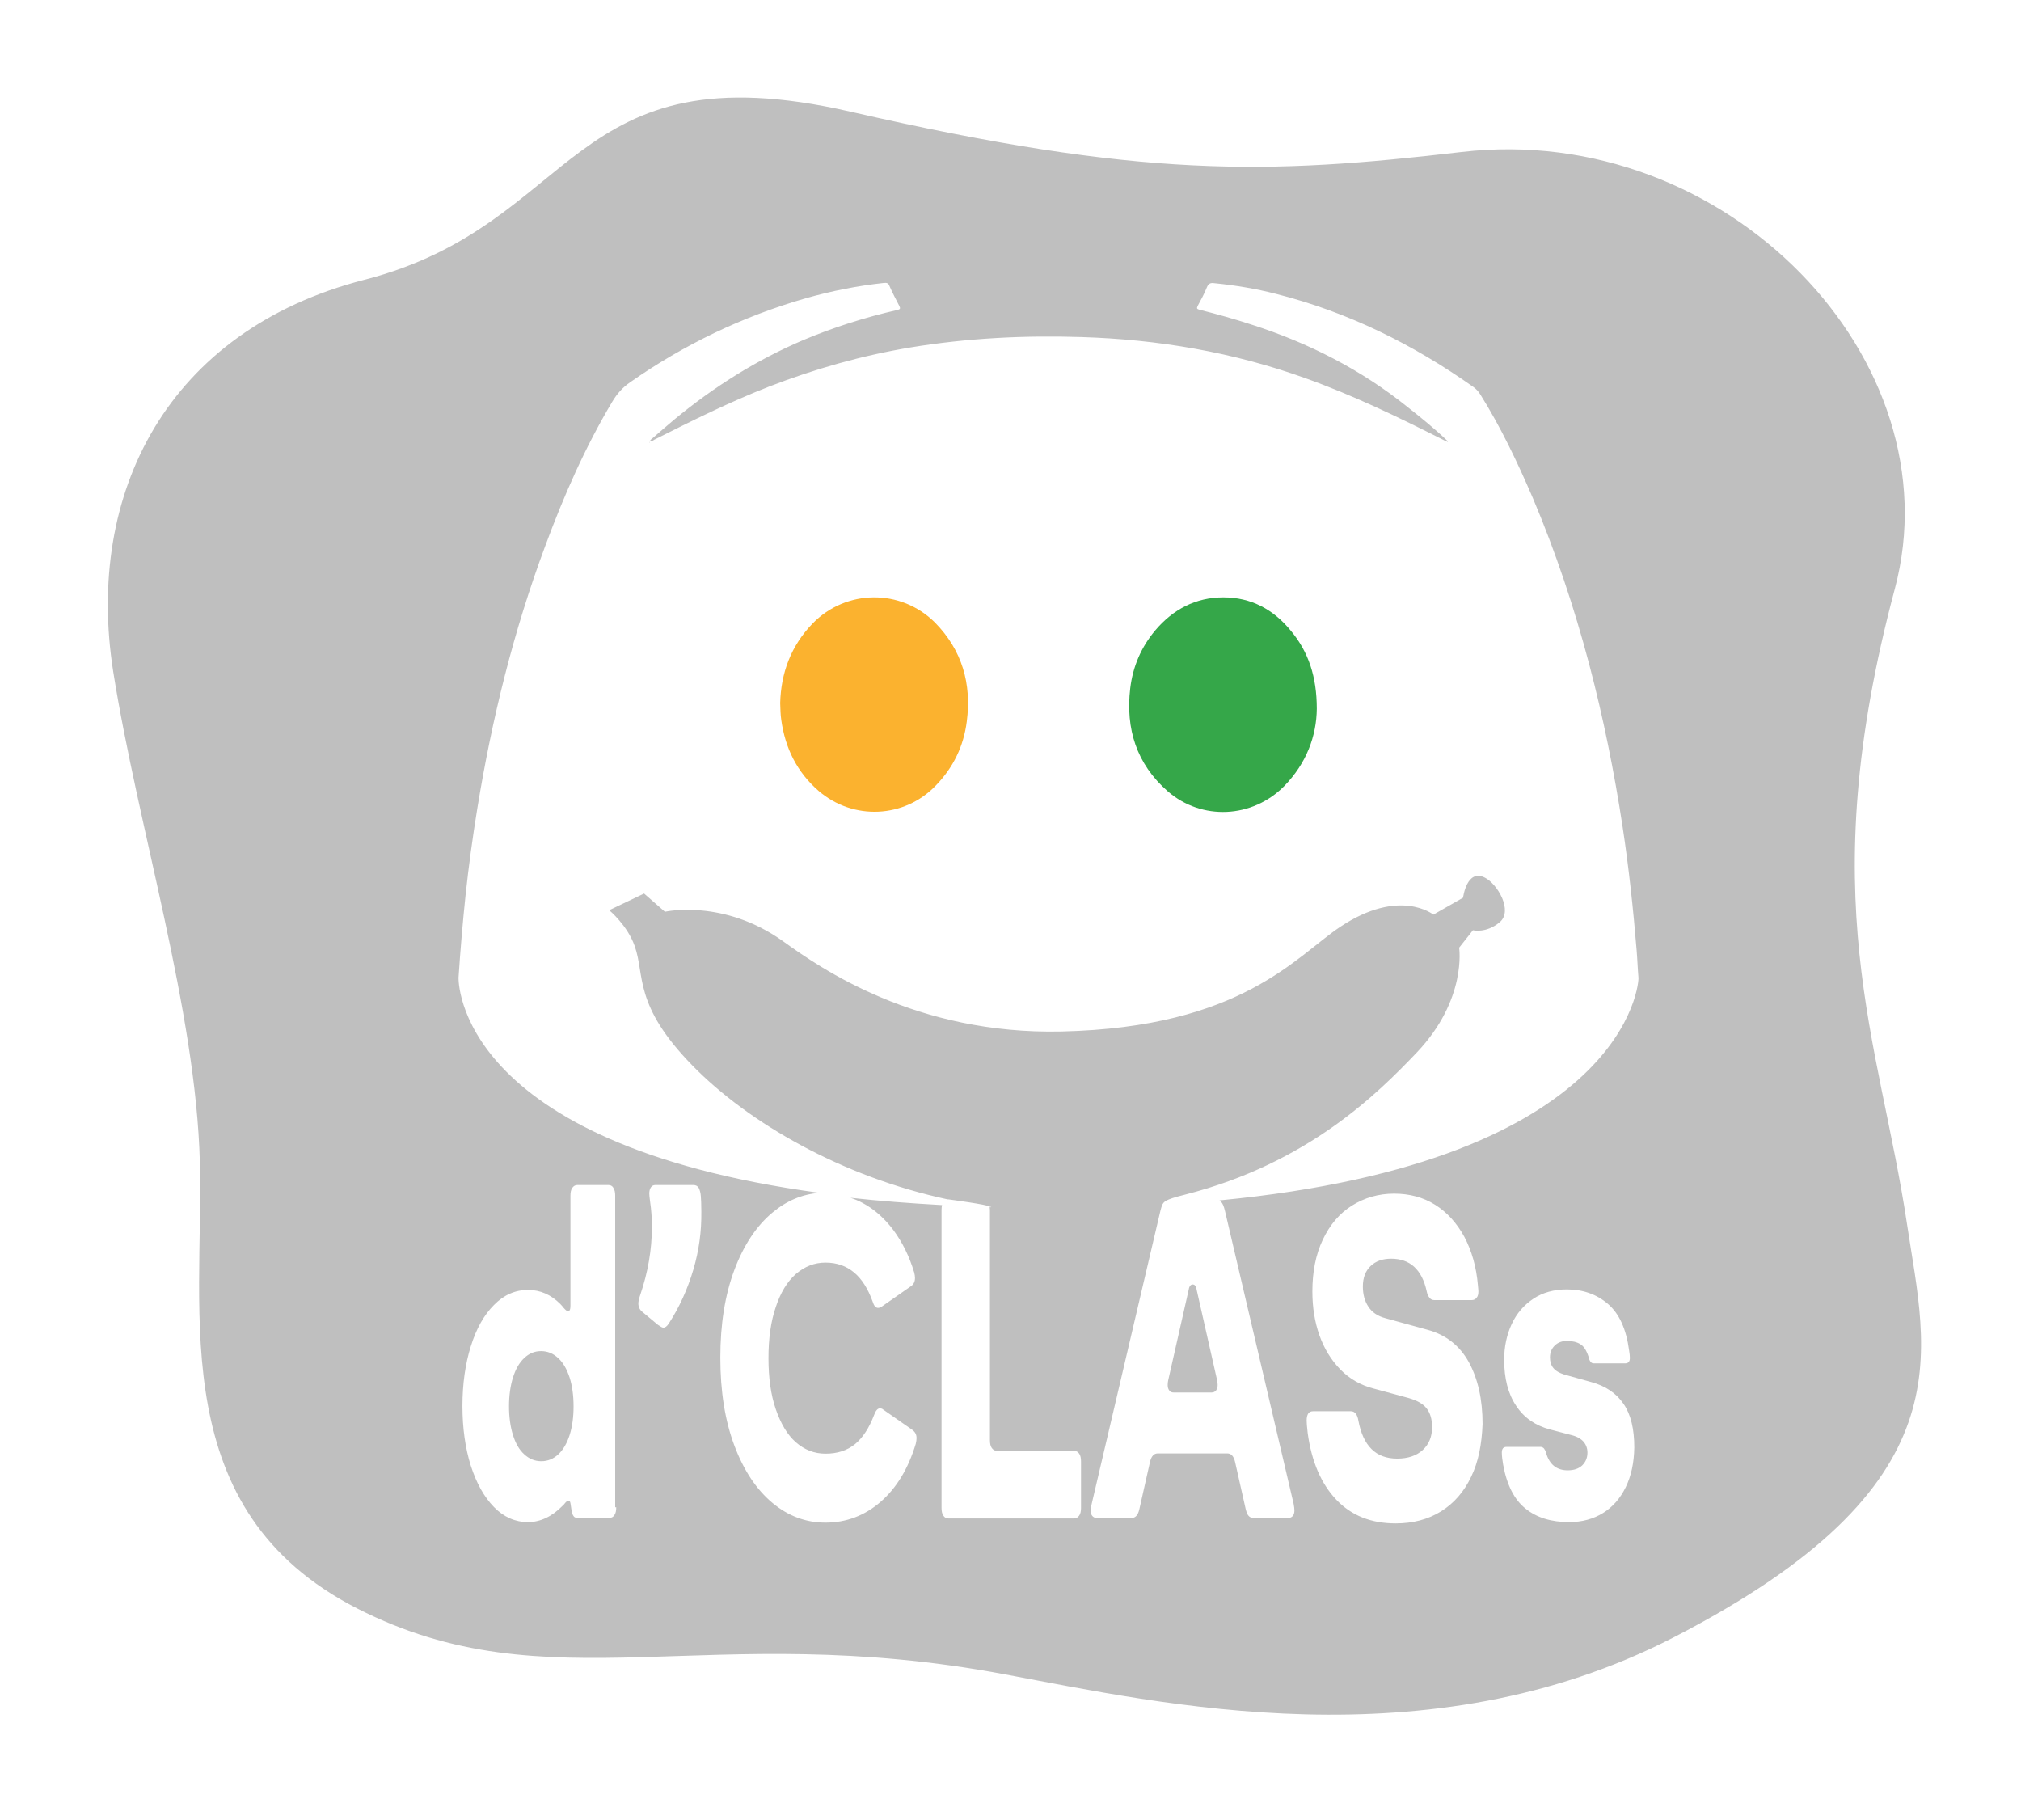
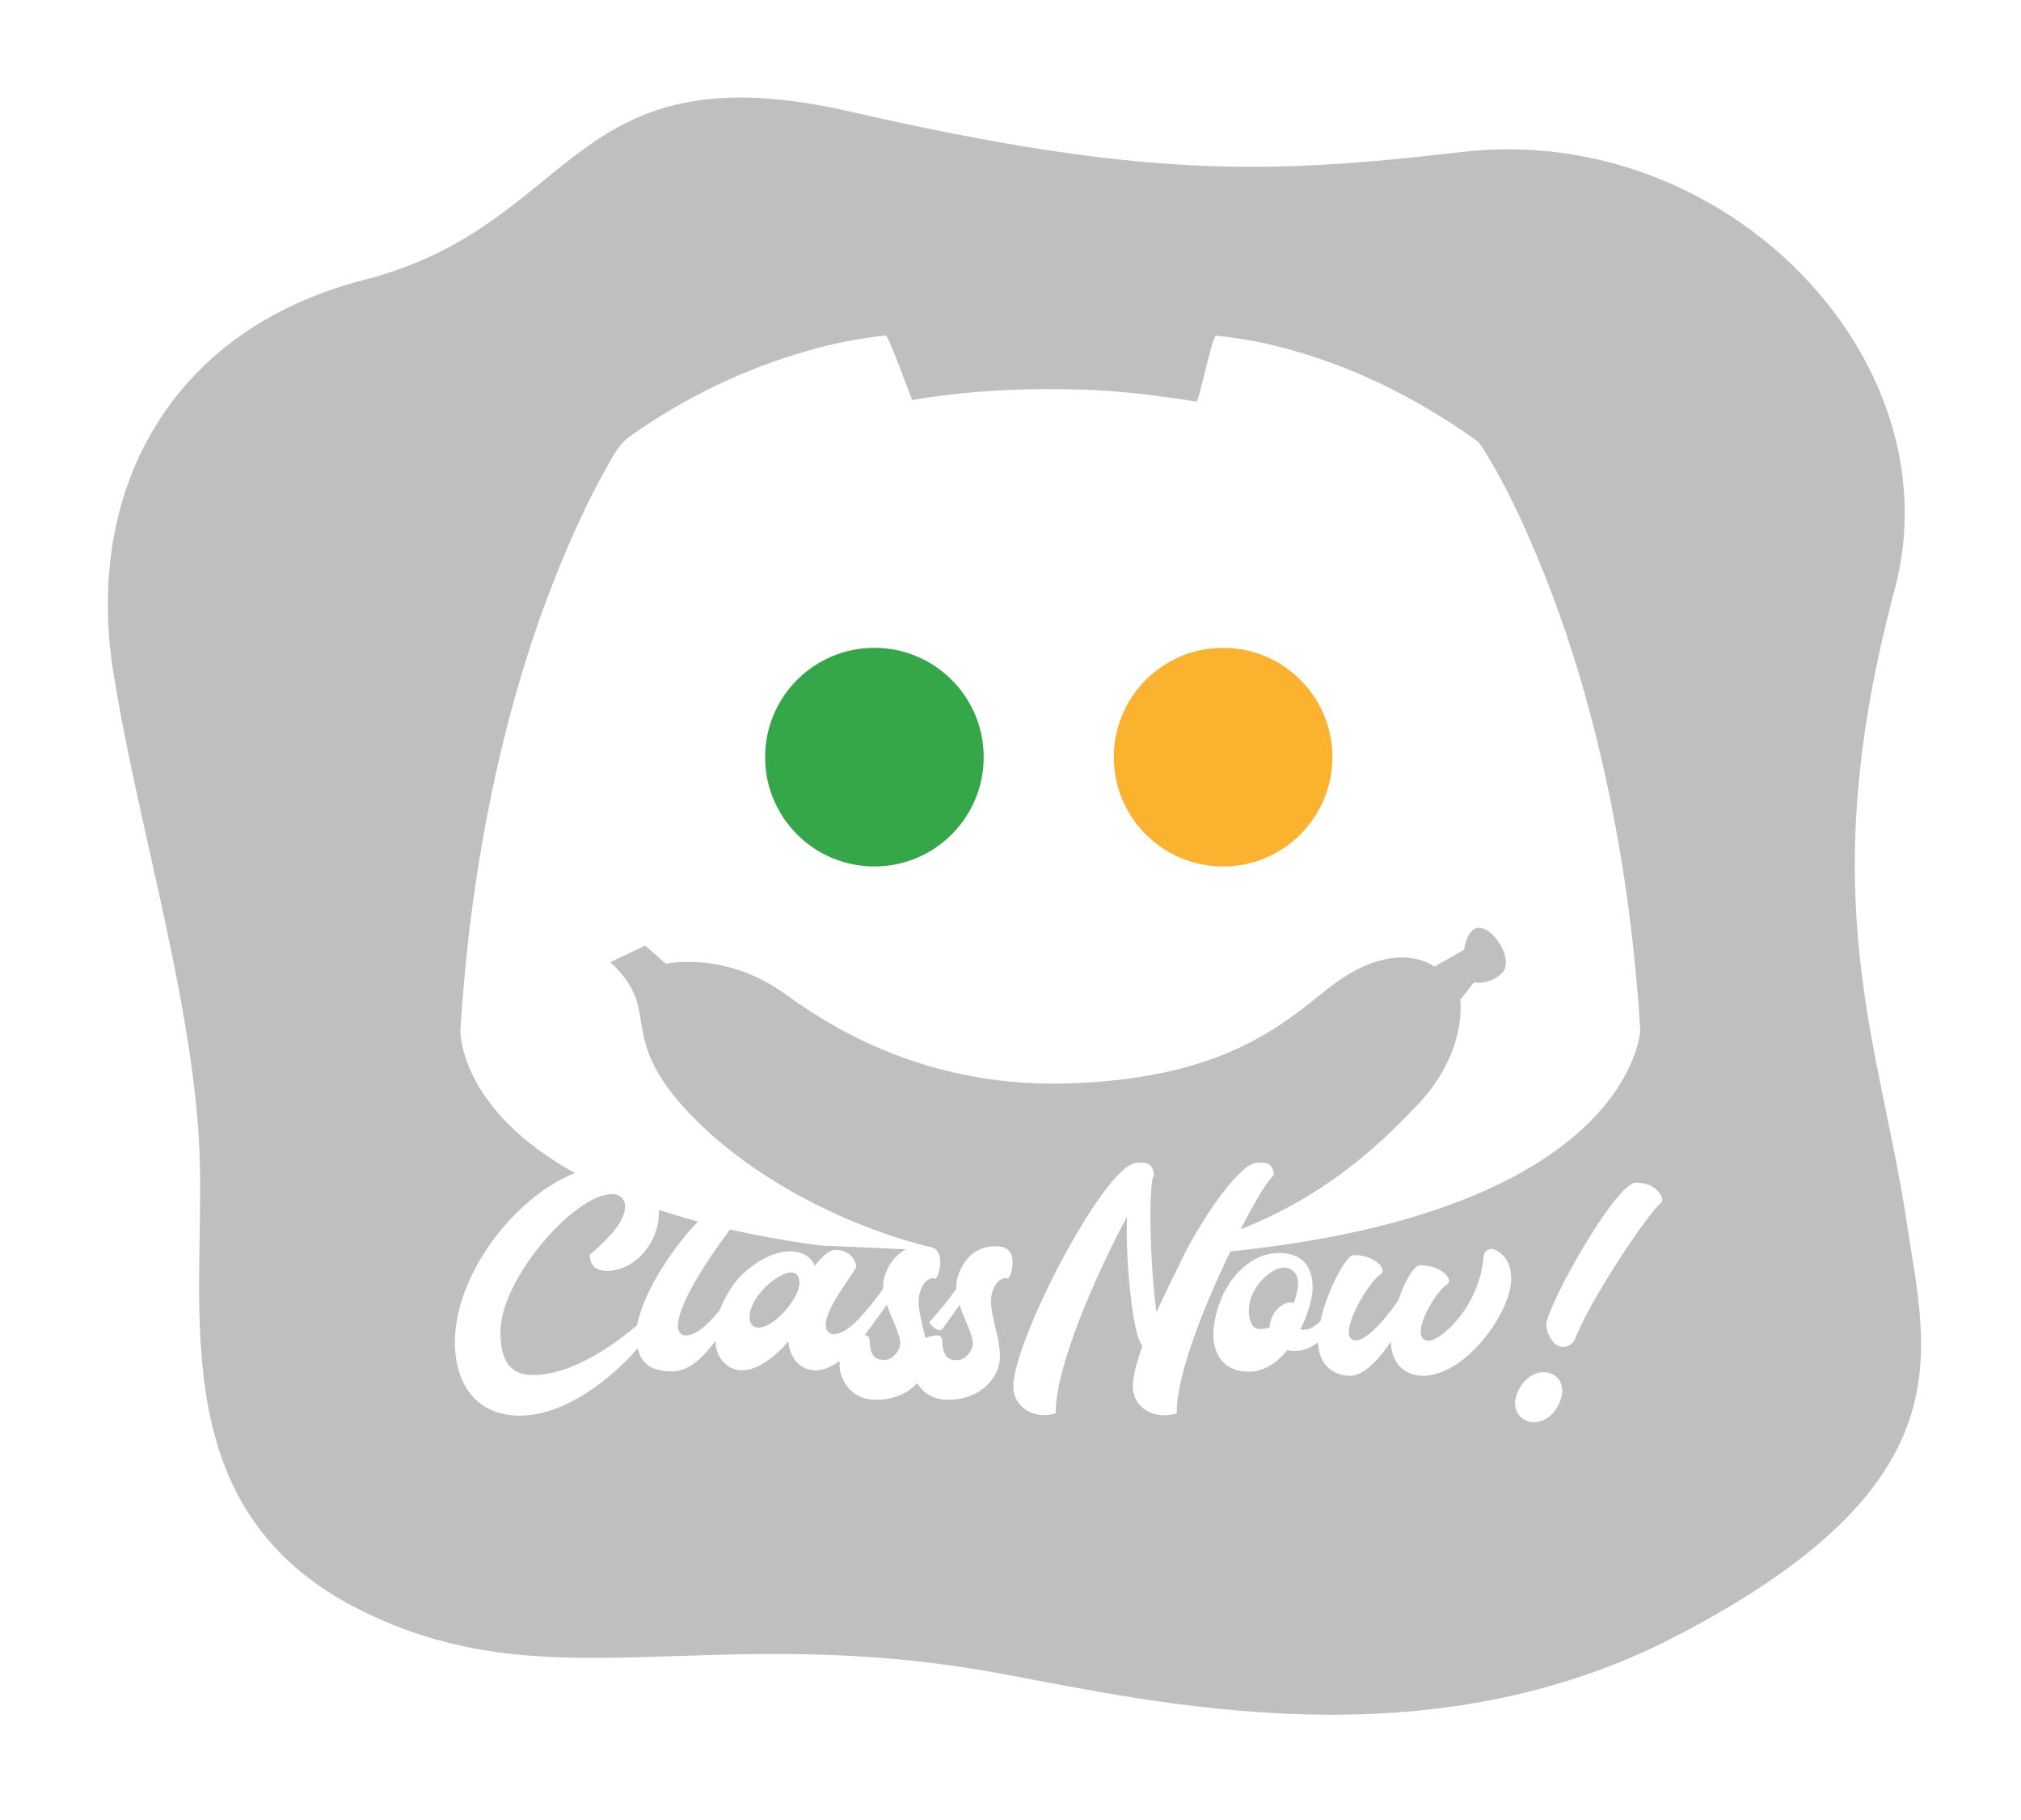
<svg xmlns="http://www.w3.org/2000/svg" version="1.1" id="Layer_1" x="0px" y="0px" viewBox="0 0 776.6 699" style="enable-background:new 0 0 776.6 699;" xml:space="preserve">
  <style type="text/css">
	.st0{font-family:'ArialMT';}
	.st1{font-size:12px;}
- 	.st2{fill:#BFBFBF;}
+ 	.st2{fill:#35A749;}
	.st3{fill:#FBB22F;}
- 	.st4{fill:#35A749;}
+ 	.st4{fill:#BFBFBF;}
</style>
  <text transform="matrix(1 0 0 1 0 -6.728313e-06)" class="st0 st1"> </text>
  <text transform="matrix(1 0 0 1 0 -6.728313e-06)" class="st0 st1"> </text>
-   <path class="st2" d="M249.5,170c0,0,0.1,0.1,0.1,0.1c0-0.1,0.1-0.1,0.1-0.2c0,0-0.1-0.1-0.1-0.1C249.6,169.8,249.5,169.9,249.5,170z  " />
-   <path class="st3" d="M312.2,239.6c-8.3,8.6-12.1,19-12.4,30.5c0.1,2.4,0.1,4.4,0.4,6.4c1.5,10.9,6,20.1,14.4,27.4  c13.3,11.4,32.9,10.5,45-2.1c6.7-6.9,10.7-15.1,11.9-24.6c1.9-14.5-1.8-27.4-12.2-38C346.2,226.1,325.1,226.3,312.2,239.6z" />
-   <path class="st2" d="M214.5,521.8c-1.9-1.8-4.1-2.7-6.6-2.7c-2.5,0-4.6,0.9-6.5,2.7c-1.9,1.8-3.3,4.3-4.3,7.5c-1,3.2-1.5,6.9-1.5,11  c0,4.1,0.5,7.8,1.5,11c1,3.2,2.4,5.7,4.3,7.4c1.9,1.8,4.1,2.7,6.6,2.7c2.5,0,4.7-0.9,6.6-2.7c1.9-1.8,3.3-4.3,4.3-7.4  c1-3.2,1.5-6.8,1.5-11c0-4.1-0.5-7.8-1.5-11C217.8,526,216.4,523.5,214.5,521.8z" />
-   <path class="st2" d="M732.8,470.3c-10.6-70.8-36.6-124.7-4.7-244c23.5-87.9-64.7-179.8-166.5-167.9c-74.6,8.7-123,10.1-234.8-15.5  c-109.2-25-103.9,43.3-186.8,64.6C64.4,127,32.7,189.4,43.5,258c9.5,59.9,31.8,130,33.3,188.6c1.5,58.6-13.3,133.7,60.5,171.4  c73.8,37.6,134.3,3.8,248.9,25.3c60.1,11.2,162.1,34.5,256.7-14.1C756.7,570.6,740.3,520.3,732.8,470.3z M236.8,579.1  c0,1.3-0.2,2.3-0.7,3c-0.4,0.7-1.1,1.1-2,1.1h-12c-0.8,0-1.4-0.2-1.7-0.7c-0.4-0.5-0.6-1.3-0.8-2.4l-0.2-1.3  c-0.1-0.8-0.2-1.4-0.3-1.7c-0.1-0.3-0.4-0.4-0.8-0.4c-0.3,0-0.7,0.2-1.1,0.7c-0.4,0.5-0.7,0.9-1,1.1c-4.1,4.2-8.6,6.3-13.3,6.3  c-4.9,0-9.3-1.9-13.1-5.8c-3.8-3.9-6.7-9.1-8.9-15.9c-2.1-6.7-3.2-14.4-3.2-22.9c0-8.5,1.1-16.2,3.2-22.9c2.1-6.8,5.1-12.1,8.9-15.9  c3.8-3.9,8.2-5.8,13.1-5.8c4.7,0,8.8,1.8,12.4,5.4c0.5,0.5,0.9,1,1.3,1.5c0.3,0.3,0.6,0.7,0.9,0.9s0.5,0.4,0.7,0.4  c0.7,0,1-0.7,1-2.1v-42.3c0-1.3,0.2-2.3,0.7-3c0.5-0.7,1.1-1.1,1.9-1.1h12c0.8,0,1.5,0.3,1.9,1.1c0.5,0.7,0.7,1.7,0.7,3V579.1z   M266.4,487.9c-2.2,7.4-5.3,14.3-9.4,20.6c-0.7,1.1-1.4,1.6-2.1,1.6c-0.4,0-1.1-0.4-2.1-1.1l-6-5c-1-0.8-1.5-1.9-1.5-3.2  c0-0.7,0.2-1.8,0.7-3.2c3-8.8,4.5-17.5,4.5-26.2c0-3.3-0.2-6.5-0.7-9.8c-0.2-1.5-0.3-2.5-0.3-3c0-1,0.2-1.8,0.6-2.4  c0.4-0.6,1-0.9,1.7-0.9h14.7c0.9,0,1.6,0.4,2,1.1c0.4,0.8,0.7,1.8,0.8,3.1c0.1,1.3,0.2,3.3,0.2,5.9  C269.6,473.1,268.6,480.5,266.4,487.9z M565.3,567.4c-2.7,5.7-6.6,10.2-11.6,13.3c-5,3.1-10.8,4.6-17.4,4.6c-9.4,0-17-3-22.8-9.1  c-5.8-6.1-9.5-14.6-11-25.6c-0.3-2.5-0.4-4.1-0.4-4.8c0-1.2,0.2-2.1,0.6-2.7c0.4-0.6,1-0.9,1.9-0.9h14.5c1.5,0,2.5,1.2,2.9,3.7  c0.9,4.7,2.5,8.3,5,10.8c2.5,2.5,5.8,3.7,9.9,3.7c4.1,0,7.4-1.1,9.8-3.3c2.4-2.2,3.6-5.1,3.6-8.8c0-3-0.7-5.4-2.1-7.2  c-1.4-1.8-3.8-3.1-7-4l-13.3-3.6c-5.1-1.3-9.4-3.8-12.9-7.4c-3.5-3.6-6.2-8-8-13.1c-1.8-5.1-2.7-10.7-2.7-16.8  c0-7.6,1.3-14.2,4-19.9c2.7-5.7,6.4-10.1,11.2-13.1s10.2-4.6,16.2-4.6c5.9,0,11.2,1.4,15.8,4.3c4.6,2.9,8.3,7,11.2,12.3  c2.8,5.3,4.6,11.5,5.2,18.5c0.1,1.2,0.2,2,0.2,2.4c0,1.1-0.2,2-0.7,2.5c-0.4,0.6-1.1,0.9-1.8,0.9h-14.5c-0.7,0-1.4-0.3-1.8-0.9  c-0.5-0.6-0.9-1.5-1.1-2.6c-0.9-4.1-2.5-7.2-4.8-9.3c-2.3-2.1-5.3-3.1-8.8-3.1c-3.3,0-5.9,0.9-7.9,2.8c-2,1.9-3,4.5-3,7.9  c0,3,0.7,5.6,2.1,7.7c1.4,2.2,3.6,3.7,6.7,4.5l16,4.4c7.1,1.9,12.4,6.1,15.9,12.4c3.5,6.4,5.3,14.3,5.3,23.8  C569.4,554.9,568.1,561.7,565.3,567.4z M624.7,571.4c-2.1,4.3-5,7.6-8.7,9.9c-3.7,2.3-8.1,3.5-13,3.5c-6.9,0-12.5-1.7-16.8-5.2  c-4.3-3.4-7.2-9.1-8.6-16.9c-0.3-1.8-0.5-3.3-0.5-4.6c0-1.5,0.6-2.2,1.8-2.2h13.1c0.5,0,0.9,0.2,1.3,0.6c0.3,0.4,0.6,0.9,0.8,1.7  c1.3,4.5,4.1,6.7,8.3,6.7c2.4,0,4.2-0.6,5.6-1.9c1.3-1.3,2-2.9,2-4.9c0-1.6-0.5-3-1.5-4.2c-1-1.1-2.5-2-4.5-2.5l-8.4-2.2  c-5.6-1.5-10-4.5-13-9.1c-3.1-4.6-4.6-10.5-4.6-17.7c0-5,1-9.6,2.9-13.7c1.9-4.1,4.7-7.3,8.3-9.7c3.6-2.4,7.9-3.6,12.9-3.6  c6.2,0,11.5,1.9,15.8,5.6c4.3,3.7,7,9.6,8.1,17.8c0.2,1.2,0.3,2.1,0.3,2.9c0,0.6-0.1,1.2-0.4,1.5c-0.3,0.4-0.7,0.6-1.3,0.6h-12.2  c-0.5,0-0.9-0.2-1.2-0.6c-0.3-0.4-0.6-1-0.8-2c-0.8-2.4-1.8-4-3.2-4.8c-1.3-0.8-3-1.2-5.1-1.2c-1.9,0-3.5,0.6-4.7,1.8  c-1.2,1.2-1.8,2.7-1.8,4.5c0,1.6,0.4,3,1.3,4.1c0.9,1.1,2.3,1.9,4.2,2.5l10.4,2.9c5.5,1.5,9.6,4.3,12.4,8.4  c2.8,4.1,4.1,9.7,4.1,16.7C627.9,562.1,626.8,567.1,624.7,571.4z M468.6,461.2c0.2,0.1,0.4,0.3,0.6,0.5c0.6,0.6,1.1,1.8,1.5,3.5  l26.4,112.6c0.2,1.1,0.3,1.9,0.3,2.5c0,0.9-0.2,1.6-0.6,2.1c-0.4,0.5-1,0.8-1.7,0.8h-13.5c-0.7,0-1.4-0.3-1.8-0.8  c-0.5-0.5-0.8-1.4-1.1-2.5l-4.1-18.2c-0.5-2.2-1.5-3.3-3-3.3h-26.7c-1.5,0-2.5,1.1-3,3.3l-4.1,18.2c-0.5,2.2-1.5,3.3-2.9,3.3h-13.5  c-0.7,0-1.3-0.3-1.7-0.8c-0.4-0.5-0.6-1.2-0.6-2.1c0-0.5,0.1-1.3,0.4-2.5l26.4-112.6c0.2-0.9,0.5-1.7,0.7-2.3  c0.7-1.1,0.6-1.9,8.7-3.9c47.5-12.1,74.3-39.1,89.1-54.6c19.4-20.4,16.3-40.3,16.3-40.3l5.3-6.7c0,0,5.1,1.3,10.3-3.1  s-0.9-14.7-5.7-17.1c-7-3.6-8.4,7.7-8.4,7.7l-11.4,6.5c0,0-13-10.5-35.8,4.7c-17,11.3-37.7,38.6-107,40.2  c-56.1,1.3-92.8-24.4-107-34.6c-23-16.5-45.5-11.4-45.5-11.4l-8-7l-13.4,6.4c0,0,7,5.8,9.8,13.8c4,11.3-0.6,22.6,22.2,45.9  c21.6,22.1,57.5,42.7,98,51.4c0.1,0,0.2,0,0.3,0c0,0,15.8,2.1,15.9,2.8c0.8,0.1,0.8,0.3,0,0.2c0,0.3,0.1,0.7,0.1,1.1v88.4  c0,1.3,0.2,2.3,0.7,3c0.5,0.7,1.1,1.1,1.9,1.1h29.7c0.9,0,1.5,0.4,2,1.1s0.7,1.7,0.7,3.1v17.7c0,1.3-0.2,2.3-0.7,3s-1.1,1.1-2,1.1  h-48.3c-0.8,0-1.5-0.4-1.9-1.1c-0.5-0.7-0.7-1.7-0.7-3V464.8c0-0.7,0.1-1.3,0.2-1.8c-12.6-0.7-24.3-1.6-35.2-2.8  c1.6,0.5,3.2,1.2,4.7,2c4.5,2.4,8.4,5.9,11.8,10.4c3.4,4.6,6.1,10,8,16.3c0.2,0.8,0.3,1.5,0.3,2.1c0,1.4-0.5,2.5-1.6,3.2l-11.3,7.9  c-0.5,0.3-0.9,0.4-1.3,0.4c-0.9,0-1.6-0.8-2.1-2.5c-1.8-4.9-4.1-8.6-7.1-11.1c-3-2.5-6.6-3.8-11-3.8c-4.3,0-8,1.5-11.4,4.4  c-3.3,2.9-5.9,7.2-7.7,12.7c-1.9,5.5-2.8,12.1-2.8,19.6s0.9,14.1,2.8,19.6c1.9,5.5,4.4,9.8,7.7,12.7c3.3,2.9,7.1,4.4,11.4,4.4  c4.6,0,8.3-1.2,11.4-3.7c3-2.5,5.4-6.2,7.3-11.2c0.6-1.6,1.3-2.5,2.2-2.5c0.4,0,0.9,0.1,1.2,0.4l11.2,7.8c1.1,0.8,1.7,1.8,1.7,3.2  c0,0.6-0.1,1.4-0.3,2.2c-2.9,9.6-7.4,17-13.5,22.3c-6.1,5.3-13.2,8-21.2,8c-7.5,0-14.3-2.5-20.4-7.6c-6.1-5.1-11-12.4-14.6-22  c-3.6-9.6-5.4-20.8-5.4-33.8c0-12.9,1.8-24.1,5.4-33.7c3.6-9.6,8.5-16.9,14.6-22c5.5-4.6,11.5-7.1,18.1-7.6  c-140.2-19-138.7-82-138.7-82.7c0.7-10.6,1.6-21.2,2.7-31.7c1.2-11.1,2.7-22.2,4.5-33.2c5.6-34.4,13.9-68.2,26.1-100.9  c7.1-19.2,15.3-37.9,25.8-55.5c1.8-3,3.9-5.4,6.8-7.4c20.7-14.5,43.2-25.3,67.5-32.3c9.9-2.8,19.9-4.8,30.1-5.9  c1.1-0.1,1.7,0.1,2.1,1.2c1.1,2.5,2.4,5,3.7,7.5c0.5,1,0.6,1.4-0.7,1.7c-12.3,2.8-24.3,6.6-36,11.5c-18.1,7.7-34.6,18.1-49.7,30.6  c-2.9,2.4-5.6,4.8-8.5,7.3c-0.3,0.3-0.7,0.4-0.8,1c0.7,0.2,1.2-0.3,1.7-0.6c14.5-7.3,29-14.5,44.1-20.4c17.6-6.8,35.6-11.9,54.2-15  c21.8-3.6,43.7-4.7,65.7-4c29.5,0.9,58.3,5.8,86.1,15.8c18.2,6.5,35.6,14.9,52.8,23.6c0.5,0.3,1,0.5,1.5,0.7c0.2,0.1,0.3,0.3,0.5,0  c0,0-0.2-0.2-0.3-0.3c-4.8-4.6-10-8.8-15.2-12.9c-17.9-14.4-38-24.6-59.7-31.6c-6.7-2.2-13.5-4.1-20.3-5.8c-1-0.3-1.1-0.5-0.7-1.4  c1.3-2.4,2.6-4.8,3.6-7.3c0.6-1.4,1.4-1.7,2.8-1.5c8,0.8,15.9,2.1,23.7,4.1c27.7,7,52.7,19.4,75.9,35.8c1.1,0.8,1.9,1.7,2.6,2.8  c7.9,12.6,14.3,26.1,20.2,39.8c8.8,20.8,15.9,42.1,21.7,64c5.4,20.5,9.6,41.3,12.8,62.3c2.4,15.8,4.1,31.6,5.4,47.5  c0.3,3.5,0.4,7,0.7,10.5C629.9,376.8,626,446.1,468.6,461.2z" />
-   <path class="st4" d="M470.1,229.5c-10.6,0-19.3,4.6-26.1,12.6c-5.5,6.5-8.7,14-9.7,22.4c-1.8,15.5,2.4,29,14.4,39.5  c13.1,11.4,32.6,10.4,44.8-2c8.5-8.7,12.4-19.2,12.5-29.7c0-12.3-3.2-21.9-10-30C489.4,234.2,480.8,229.5,470.1,229.5z" />
-   <path class="st2" d="M459.8,495.4c-0.1-0.8-0.3-1.3-0.6-1.5c-0.2-0.3-0.6-0.4-0.9-0.4c-0.7,0-1.3,0.6-1.5,1.9l-7.9,34.9  c-0.1,0.5-0.2,1.1-0.2,1.8c0,0.9,0.2,1.6,0.6,2.1c0.4,0.6,1,0.8,1.7,0.8h14.6c0.7,0,1.3-0.3,1.7-0.8c0.4-0.6,0.6-1.3,0.6-2.1  c0-0.6-0.1-1.2-0.2-1.8L459.8,495.4z" />
+   <circle class="st2" cx="336" cy="290.9" r="42" />
+   <circle class="st3" cx="470" cy="290.9" r="42" />
+   <g>
+     <path class="st4" d="M260.5,509.5c0,1.4,0.6,3.6,3,3.6c5.1,0,10.6-6.9,13-9.6c1.9-5,4.8-9.6,7.3-12.4c4.8-5.1,12.4-10.3,19.7-10.3   c5,0,8.2,2.1,9.6,5.6c2.8-3.8,5.7-6.2,7.9-6.2c6.3,0,8,5,8,6.3c0,1.8-11.7,15.5-11.7,22.5c0,1.4,0.6,3.6,3,3.6   c4.4,0,9.1-5.1,11.8-8.2c2.3-2.7,5.4-6.4,7.3-9.4c-0.1-1.8,0.1-3.5,0.7-5.2c1.7-4.8,4.6-8.1,8.1-9.8l-33.3-1.5   c-12.6-1.7-24-3.8-34.4-6.1C274.2,480.8,260.5,500.3,260.5,509.5z" />
+     <path class="st4" d="M253.2,465.5c0,12.8-9.9,22.8-20,22.8c-5.2,0-6.6-3.4-6.6-6.2c6.9-5.9,13.6-12.6,13.6-18.7   c0-2.4-1.7-4.6-5.1-4.6c-14.3,0-42.8,32.6-42.8,52.9c0,9.2,2.5,16.6,12.4,16.6c15.3,0,31.7-12,40.1-19.1   c2.6-13.6,14.5-30.7,23.4-39.9c-5.3-1.4-10.2-2.9-14.9-4.4C253.2,465,253.2,465.2,253.2,465.5z" />
+     <path class="st4" d="M304,488.9c-5.3,0-16,9.5-16,17.2c0,2.6,1.5,4,3.4,4c6,0,15.8-11.1,15.8-17.3   C307.1,491.8,307.1,488.9,304,488.9z" />
+     <path class="st4" d="M334.4,510.2c-0.2,0.2-0.3,0.4-0.5,0.5c-0.5,0.8-1,1.5-1.6,2.3c0,0,0.1,0,0.1,0c1.3,0,1.8,1.2,1.8,2.1   c0,6.9,3.4,7.4,5.6,7.4c3.4,0,6.1-3.8,6.1-6.3c0-4-3.3-9.3-5.1-15C338.4,504.7,335.5,508.5,334.4,510.2z" />
+     <path class="st4" d="M732.8,470.3c-10.6-70.8-36.6-124.7-4.7-244c23.5-87.9-64.7-179.8-166.5-167.9c-74.6,8.7-123,10.1-234.8-15.5   c-109.2-25-103.9,43.3-186.8,64.6C64.4,127,32.7,189.4,43.5,258c9.5,59.9,31.8,130,33.3,188.6c1.5,58.6-13.3,133.7,60.5,171.4   c73.8,37.6,134.3,3.8,248.9,25.3c60.1,11.2,162.1,34.5,256.7-14.1C756.7,570.6,740.3,520.3,732.8,470.3z M435.3,532.9   c-0.1-3.4,1.3-9,3.7-15.7c-0.6-0.9-1.1-1.9-1.5-3.1c-2.5-6.9-5.1-30.1-4.4-46.7c-11.4,21.2-27.8,58-27.4,75.6   c-8.3,2.6-16.2-2.3-16.3-10.1c-0.4-16.9,34.6-84.8,47.1-86.1c2.9-0.3,6.7-0.7,6.9,4.9c0,0,0,0,0,0c0,0,0,0,0,0.1   c-1.9,0.8-1.9,31.5,1,52.4c3.5-7.9,11.7-24.3,11.7-24.3c9-16.7,20.8-32.5,26.5-33.1c2.9-0.3,6.7-0.7,6.9,4.9   c-1.3,0.1-6.6,8.6-12.8,20.6c34.6-13.6,55.6-34.8,68.1-47.9c19.3-20.4,16.3-40.3,16.3-40.3l5.3-6.7c0,0,5.1,1.3,10.3-3.1   c5.2-4.4-1-14.7-5.7-17.1c-7.1-3.6-8.4,7.7-8.4,7.7l-11.4,6.5c0,0-13-10.5-35.8,4.7c-17,11.4-37.7,38.7-107,40.2   c-56.1,1.2-92.8-24.4-107-34.6c-23-16.5-45.5-11.4-45.5-11.4l-8-7l-13.4,6.4c0,0,7,5.8,9.8,13.8c4,11.3-0.6,22.7,22.2,45.9   c20.1,20.5,52.6,39.8,89.6,49.4c0.9,0.1,1.6,0.3,2.2,0.6c2,0.5,1.7,1.2,1.7,1.2c0.9,1,1.3,2.4,1.3,4c0.1,3-1.1,6.8-2,6.6   c-2.8-0.6-5,2.2-5.9,5.6c-1.3,4.7,0.9,11.2,2.2,17.3c1.7-0.8,3.5-1,4.7-1c1.3,0,1.8,1.2,1.8,2.1c0,6.9,3.4,7.4,5.6,7.4   c3.4,0,6.1-3.8,6.1-6.3c0-4-3.3-9.3-5.1-15c-2.3,3.5-5.2,7.3-6.3,9c-1.8,2.6-5.4-2.2-5.4-2.2s7-7.7,10.5-13   c-0.1-1.8,0.1-3.5,0.7-5.2c2.6-7.3,7.8-11.1,14.2-11.1c5.1,0,6.6,2.5,6.7,5.8c0.1,3-1.1,6.8-2,6.6c-2.8-0.6-5,2.2-5.9,5.6   c-2,7.6,4.8,19.5,2.6,27.9c-1.9,6.9-8.9,13.1-19.4,13.1c-6.2,0-9.9-3-12-6.4c-3.4,3.8-8.8,6.4-15.7,6.4c-10.6,0-14.1-8.8-14.1-13.4   c0-0.5,0-1,0.1-1.5c-3.1,2.2-6.4,3.6-9.2,3.6c-6.3,0-10-5-10.6-11.1c-5,5.9-15.7,15.3-23.7,9c-2.9-2.3-4.2-5.5-4.3-9.2   c-4.7,6.3-10.1,11.7-16.7,11.7c-8.7,0-12.1-3.8-13.1-8.9c-9.8,11.3-27.7,25.9-45.4,25.9c-16,0-24.9-11.4-24.9-28.3   c0-25.6,22.6-55.6,46.1-64.9c-44.7-24.8-44-54.5-44-54.9c0.7-10.6,1.6-21.1,2.7-31.7c1.2-11.1,2.7-22.2,4.5-33.2   c5.6-34.4,13.9-68.2,26.1-100.9c7.2-19.2,15.4-37.8,25.8-55.5c1.8-3,3.9-5.4,6.8-7.4c20.7-14.5,43.2-25.4,67.5-32.3   c9.8-2.9,19.9-4.8,30.1-5.9c1-0.1,10.1,25,10.1,24.8c21.8-3.7,43.7-4.7,65.7-4c14.8,0.5,28.3,2.2,43.6,4.6c0.9,0.1,6-25.4,7.5-25.3   c8,0.8,15.9,2.1,23.7,4.1c27.6,6.9,52.7,19.4,75.9,35.8c1.1,0.8,1.9,1.7,2.6,2.8c8,12.7,14.4,26.1,20.2,39.8   c8.8,20.8,16,42.2,21.7,64c5.4,20.5,9.6,41.3,12.8,62.3c2.4,15.8,4.1,31.6,5.4,47.5c0.3,3.5,0.4,7,0.7,10.5   c0,0.9-3.9,69.2-157.5,85c-10.2,21-20.9,48-20.6,62.2C443.3,545.7,435.5,540.8,435.3,532.9z M546.7,528.6c-4,0-12.1-2.2-12.2-13.2   c-4.4,6.7-10.4,13.2-15.8,13.2c-3.9,0-11.9-2.1-12.2-12.8c-3.8,2.7-7.9,4-11.8,2.9c-3.9,4.8-8.9,8.3-14.8,8.3   c-12.5,0-14-10.7-13.6-15.9c1.5-16.6,12.5-29.7,25.3-29.7c8.7,0,12.8,5.2,12.8,13.3c0,3.8-1.7,10.1-4.7,16.1   c3.2,0.5,5.7-1.2,7.7-3.2c2.6-12,9.9-25.4,12.8-25.4c5.4,0,9.8,2.4,11,5.3c0.3,0.7,0.1,1.6-0.6,2c-5.2,3.3-17.9,25.5-9.5,25.5   c3.9,0,11.5-8.2,16.3-15.6c2.5-7.5,6.1-13.3,8.3-13.3c5.4,0,9.8,2.4,11,5.3c0.3,0.7,0.1,1.6-0.6,2c-5.2,3.3-15.3,21.7-7,21.7   c4.4,0,19.4-12.8,21-32.5c0.2-2,2.3-3.3,4.2-2.5c3,1.3,6.4,4.4,6.4,11.3C580.7,504.1,563.3,528.6,546.7,528.6z M600,536.8   c-1.6,5.8-5.8,9.6-10.6,9.6c-4.8,0-8.3-4.3-6.9-9.6c1.4-5.3,5.8-9.6,10.6-9.6C598.3,527.3,601.4,531.5,600,536.8z M638.2,462.2   c-5.1,4.2-27.2,37.2-32.9,52.1c-1.4,3.5-6,4.3-8.4,1.4c-1.6-2-2.7-4.5-2.7-6.7c0-6.9,26.6-54.6,34.4-54.6c6.5,0,9.4,3.5,10.1,6.1   C638.9,461.1,638.7,461.8,638.2,462.2z" />
+     <path class="st4" d="M493.1,487c-4,0-13.2,7-13.2,16.6c0,3,0.8,7,4.2,7c1.4,0,2.6-0.2,3.8-0.6c0,0,0,0,0,0c0-5.2,4.9-10.6,9.2-9.4   c1.2-2.9,1.7-5.8,1.7-7.6C498.9,490,497.1,487,493.1,487z" />
+   </g>
</svg>
